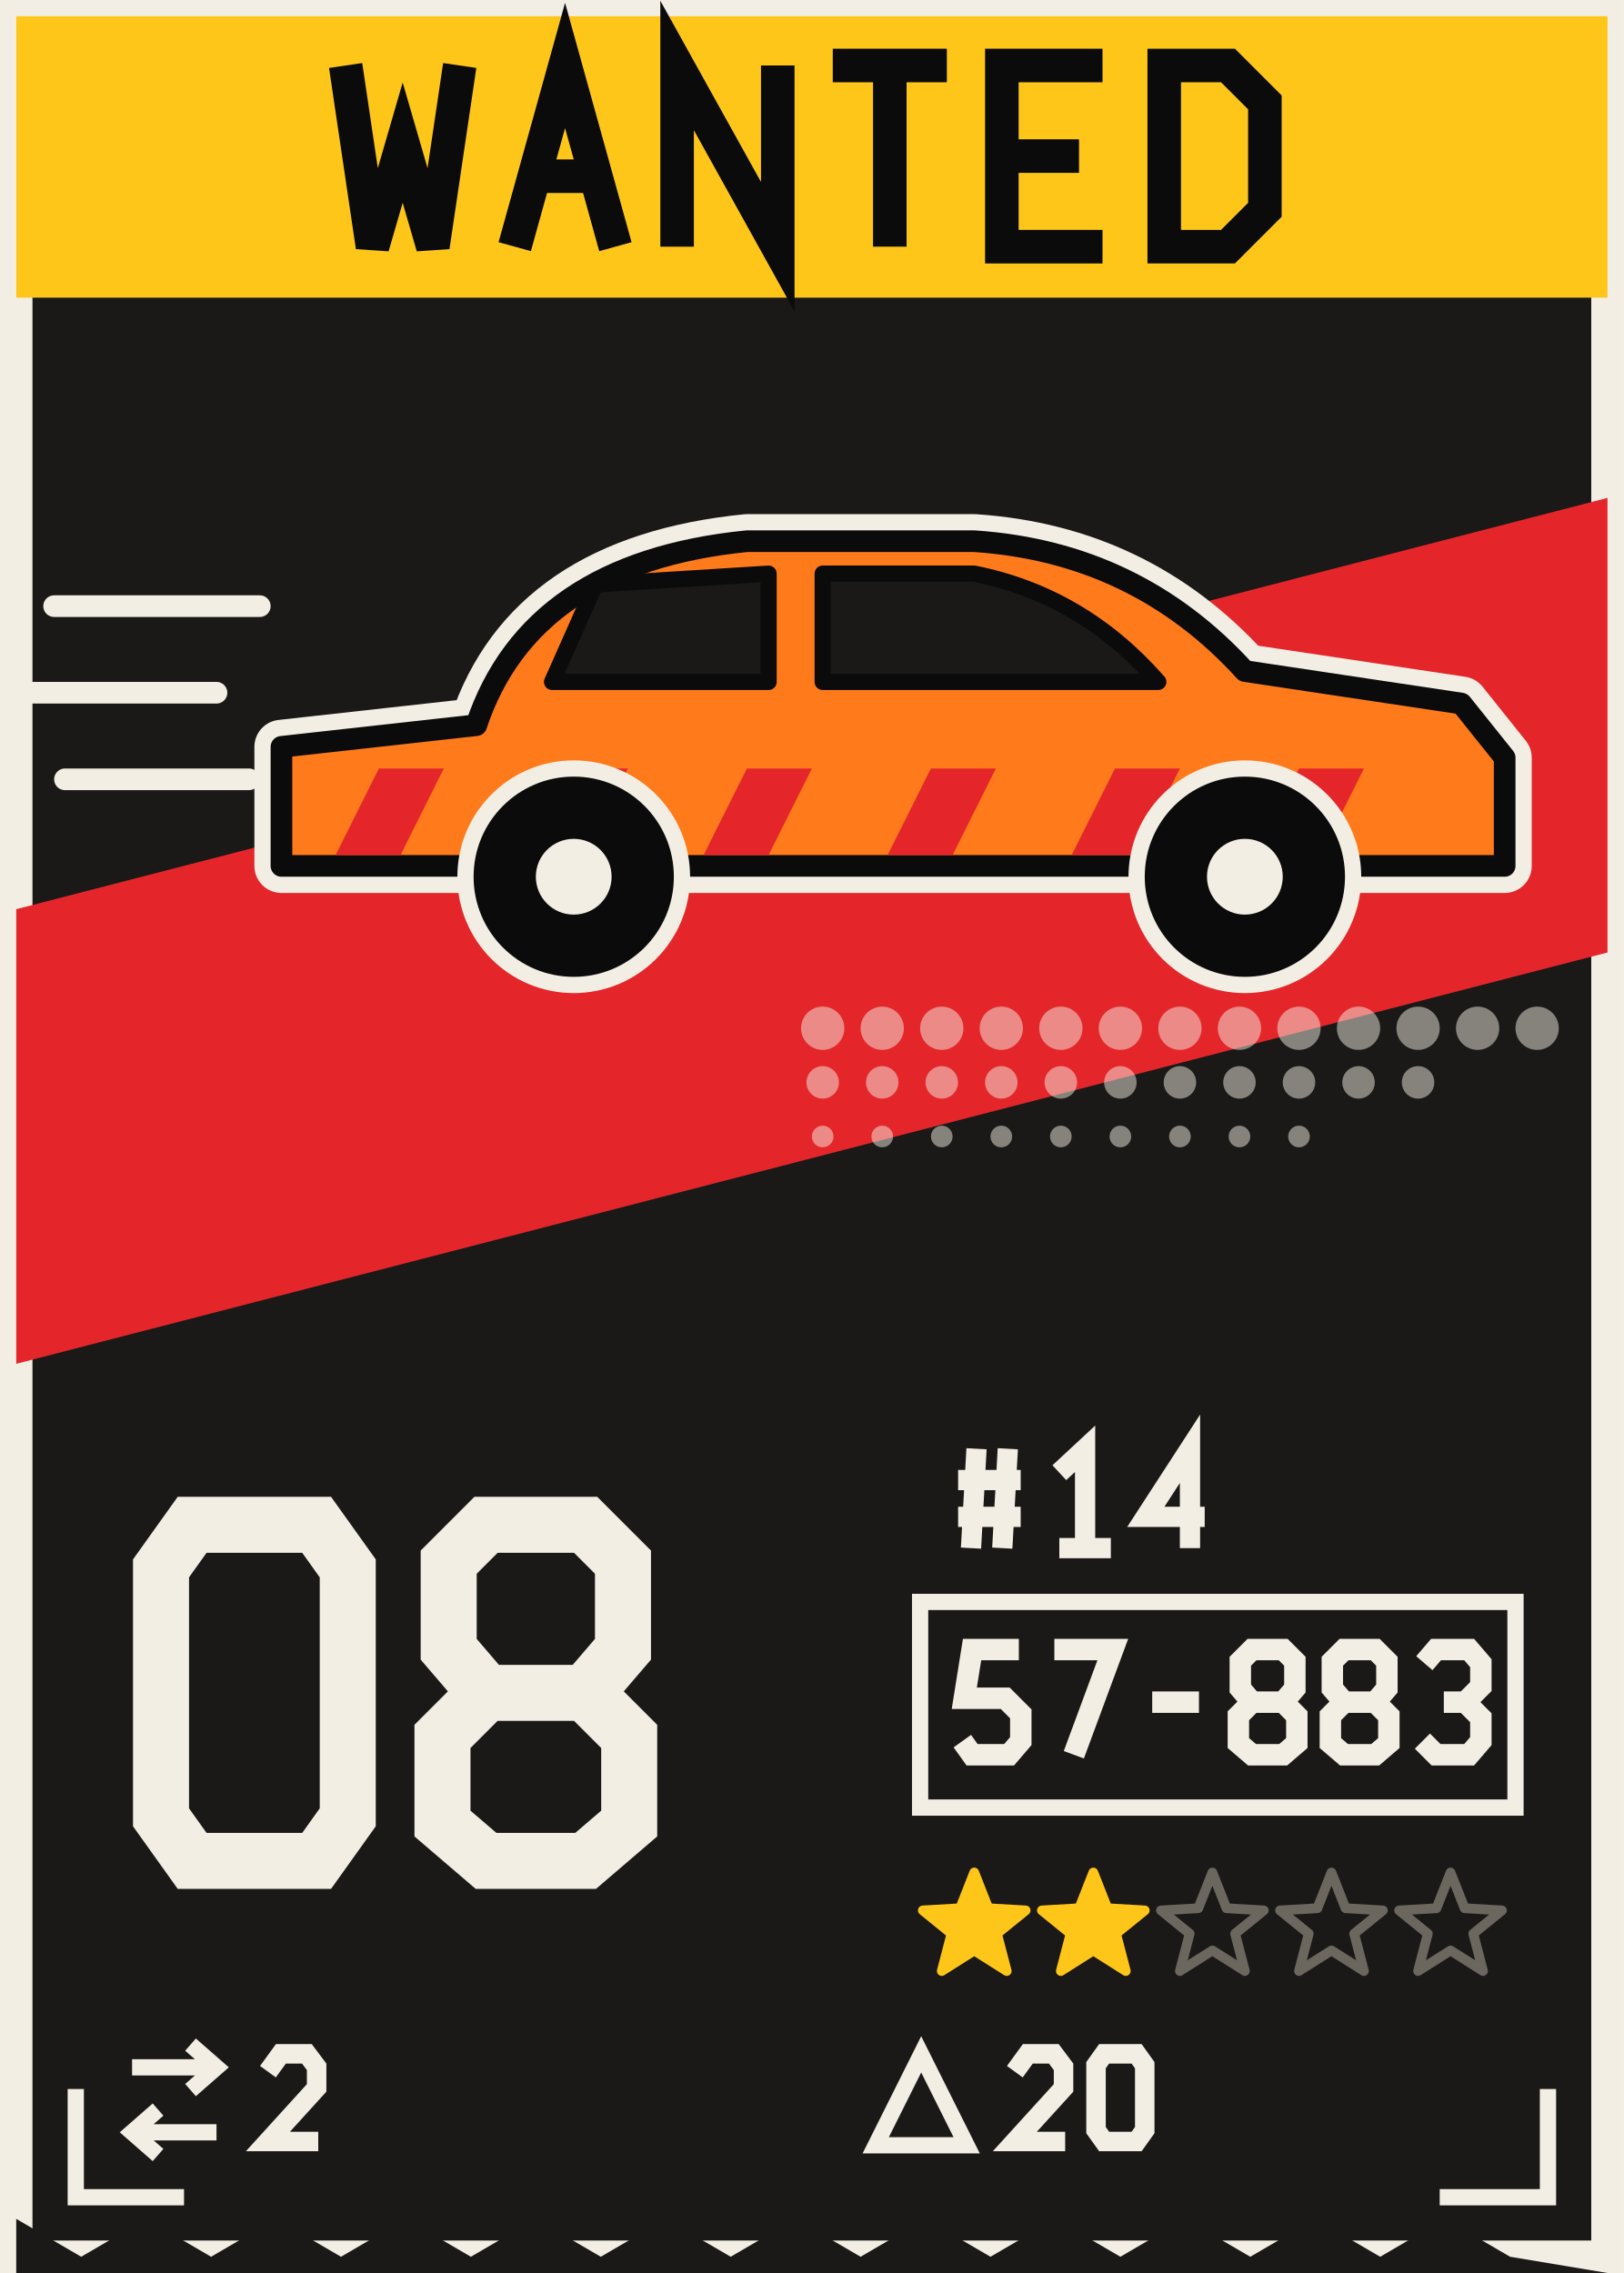
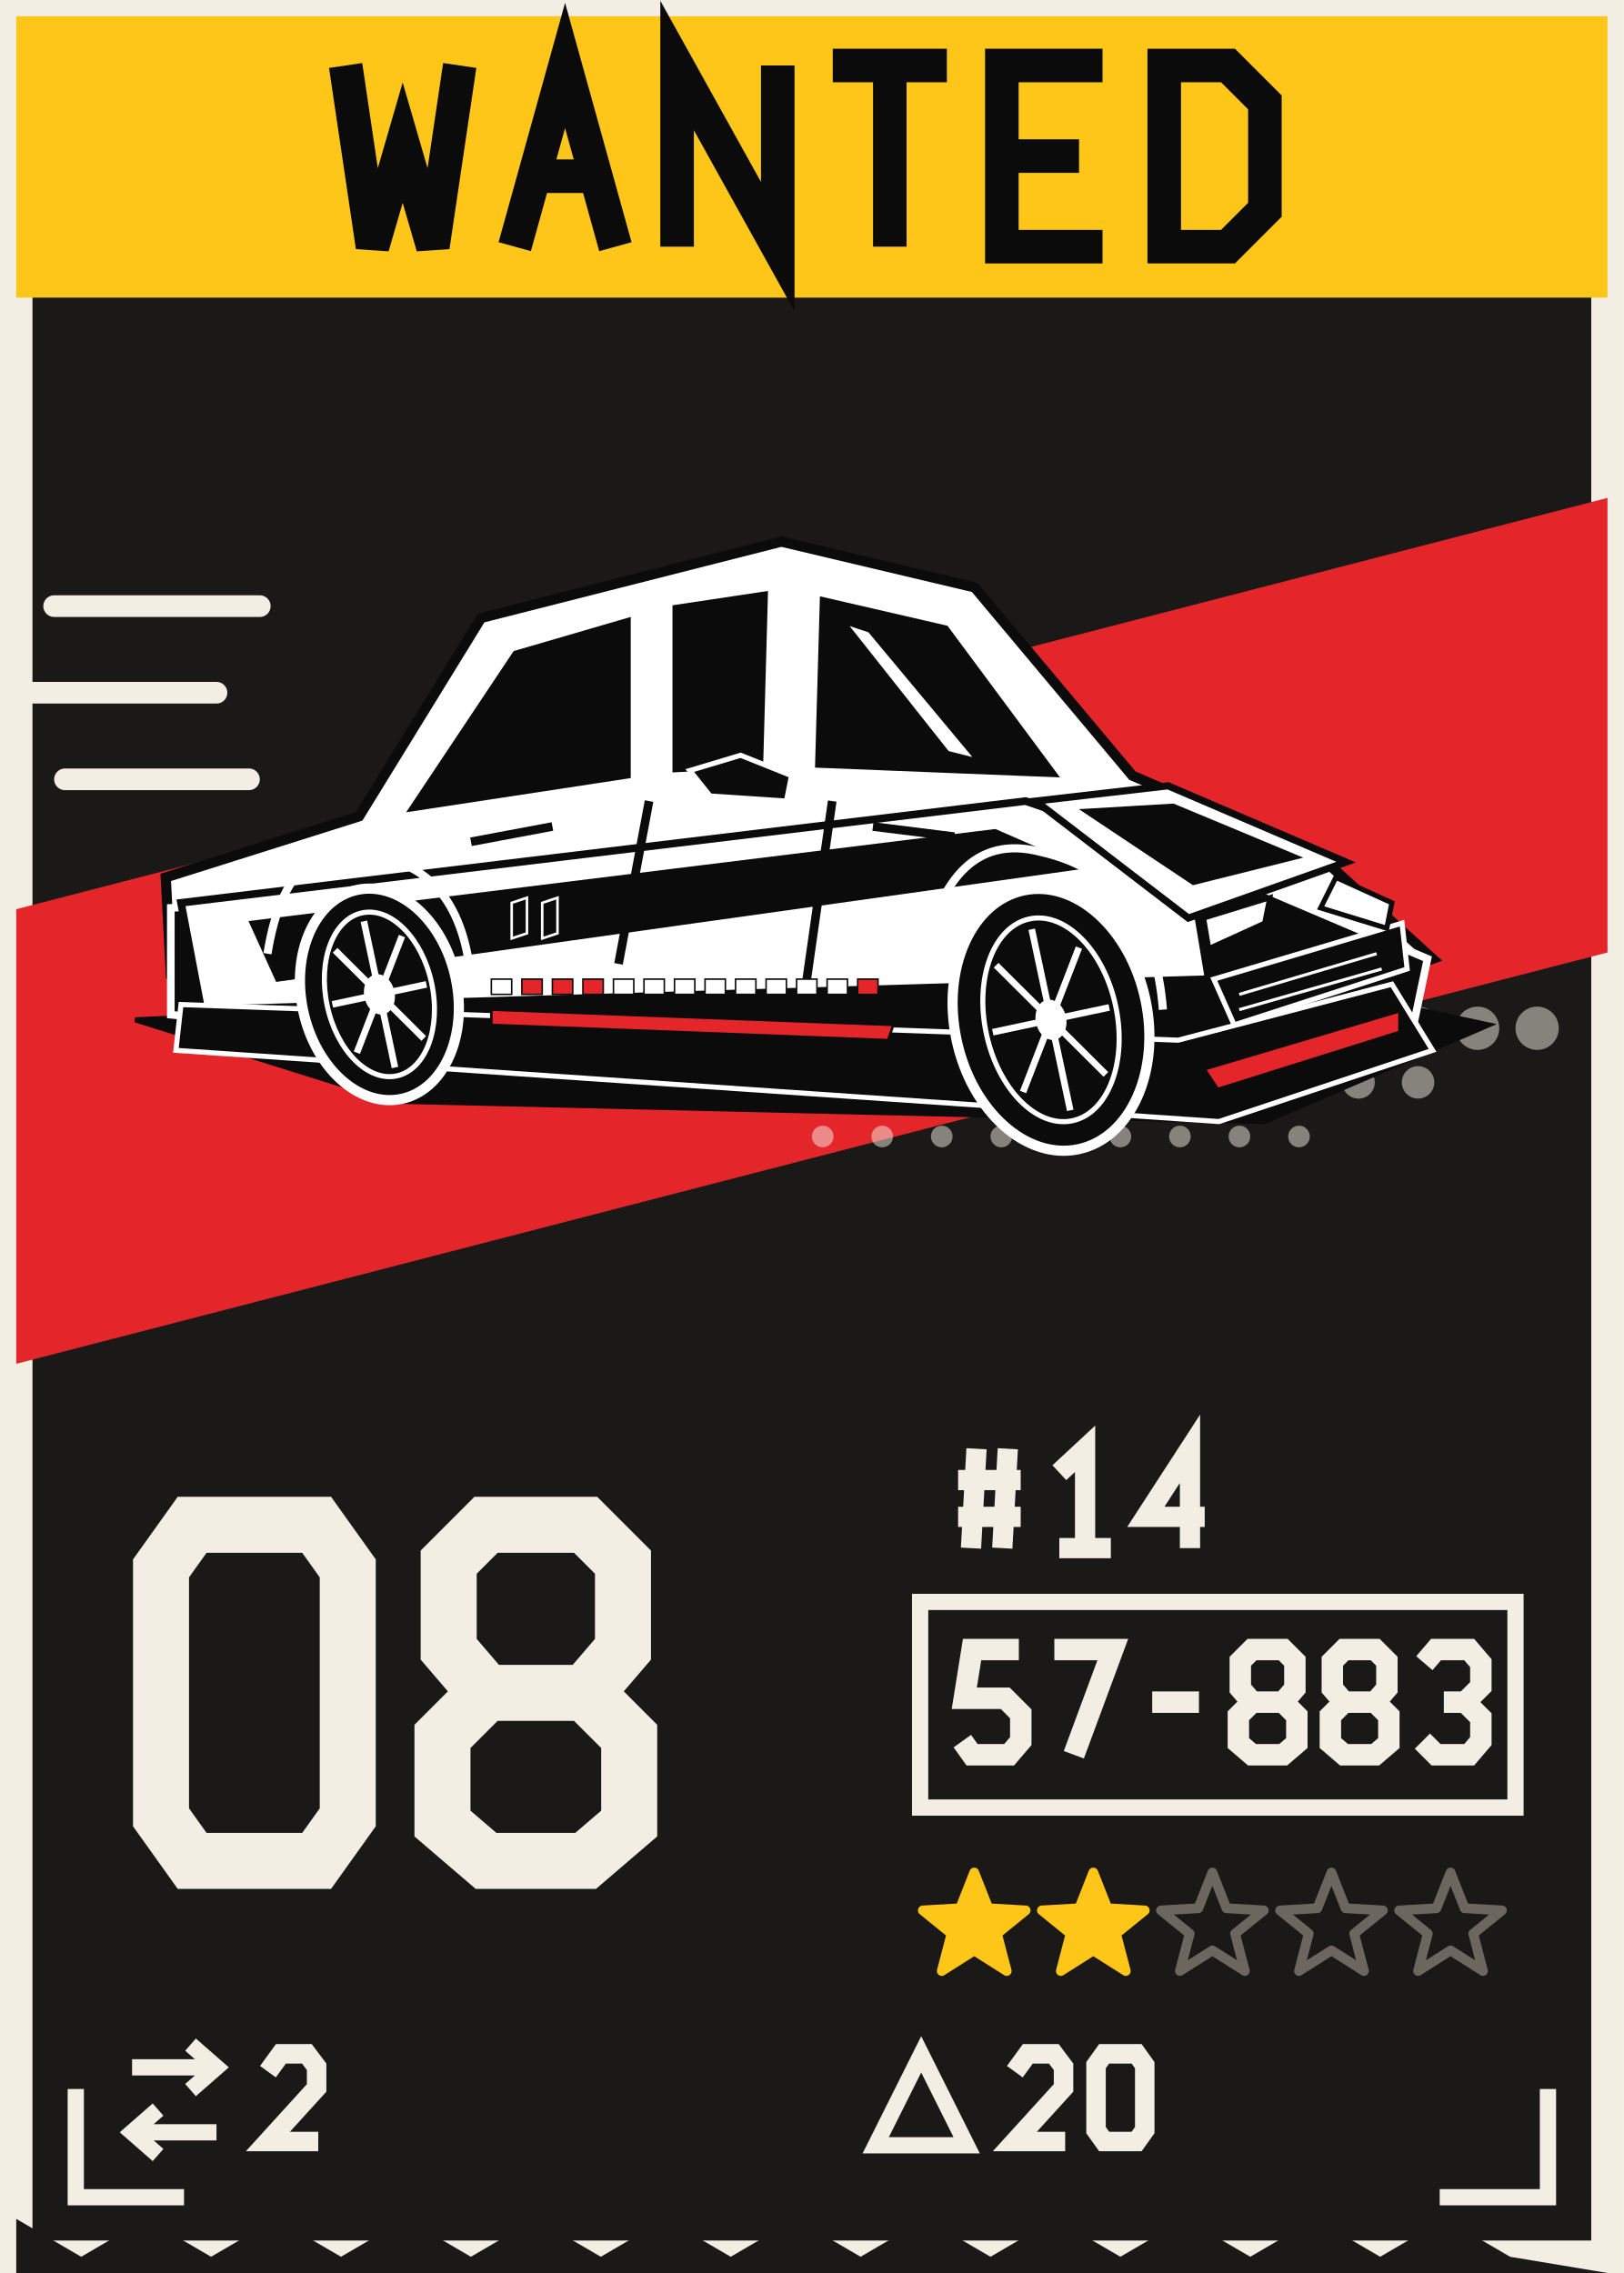
<svg xmlns="http://www.w3.org/2000/svg" viewBox="0 0 300 420" width="300" height="420">
  <rect x="3" y="3" width="294" height="414" fill="#1a1917" stroke="#f2eee3" stroke-width="6" />
  <path d="M14 34V14H34M266 14H286V34M286 386V406H266M34 406H14V386" fill="none" stroke="#f2eee3" stroke-width="3" />
  <rect x="3" y="3" width="294" height="52" fill="#ffc61a" />
  <g fill="none" stroke="#0b0b0c" stroke-width="10" stroke-linejoin="miter" stroke-linecap="butt">
    <path d="M3 5L11 59L20 28L29 59L37 5" transform="translate(62 9) scale(0.62)" />
    <path d="M5 59L20 5L35 59M12 38H28" transform="translate(92 9) scale(0.62)" />
    <path d="M5 59V5L35 59V5" transform="translate(122 9) scale(0.62)" />
    <path d="M3 5H37M20 5V59" transform="translate(152 9) scale(0.62)" />
    <path d="M35 5H5V59H35M5 32H28" transform="translate(182 9) scale(0.62)" />
    <path d="M5 5H24L35 16V48L24 59H5Z" transform="translate(212 9) scale(0.62)" />
  </g>
  <polygon points="3,168 297,92 297,176 3,252" fill="#e4262b" />
  <path d="M10 112H48M6 128H40M12 144H46" fill="none" stroke="#f2eee3" stroke-width="4" stroke-linecap="round" />
  <g fill="#f2eee3" fill-opacity="0.5">
    <circle cx="152" cy="190" r="4" />
    <circle cx="163" cy="190" r="4" />
    <circle cx="174" cy="190" r="4" />
    <circle cx="185" cy="190" r="4" />
    <circle cx="196" cy="190" r="4" />
    <circle cx="207" cy="190" r="4" />
    <circle cx="218" cy="190" r="4" />
    <circle cx="229" cy="190" r="4" />
    <circle cx="240" cy="190" r="4" />
    <circle cx="251" cy="190" r="4" />
    <circle cx="262" cy="190" r="4" />
    <circle cx="273" cy="190" r="4" />
    <circle cx="284" cy="190" r="4" />
    <circle cx="152" cy="200" r="3" />
    <circle cx="163" cy="200" r="3" />
    <circle cx="174" cy="200" r="3" />
    <circle cx="185" cy="200" r="3" />
    <circle cx="196" cy="200" r="3" />
    <circle cx="207" cy="200" r="3" />
    <circle cx="218" cy="200" r="3" />
    <circle cx="229" cy="200" r="3" />
    <circle cx="240" cy="200" r="3" />
    <circle cx="251" cy="200" r="3" />
    <circle cx="262" cy="200" r="3" />
    <circle cx="152" cy="210" r="2" />
    <circle cx="163" cy="210" r="2" />
    <circle cx="174" cy="210" r="2" />
    <circle cx="185" cy="210" r="2" />
    <circle cx="196" cy="210" r="2" />
    <circle cx="207" cy="210" r="2" />
    <circle cx="218" cy="210" r="2" />
    <circle cx="229" cy="210" r="2" />
    <circle cx="240" cy="210" r="2" />
  </g>
-   <g transform="translate(30 0)" stroke-linejoin="round">
-     <path d="M22 160V138L58 134Q68 104 108 100L150 100Q180 102 200 124L240 130L248 140V160Z" fill="#f2eee3" stroke="#f2eee3" stroke-width="10" />
-     <path d="M22 160V138L58 134Q68 104 108 100L150 100Q180 102 200 124L240 130L248 140V160Z" fill="#ff7a1a" stroke="#0b0b0c" stroke-width="4" />
-     <polygon points="32,158 40,142 52,142 44,158" fill="#e4262b" />
-     <polygon points="66,158 74,142 86,142 78,158" fill="#e4262b" />
-     <polygon points="100,158 108,142 120,142 112,158" fill="#e4262b" />
-     <polygon points="134,158 142,142 154,142 146,158" fill="#e4262b" />
-     <polygon points="168,158 176,142 188,142 180,158" fill="#e4262b" />
-     <polygon points="202,158 210,142 222,142 214,158" fill="#e4262b" />
-     <path d="M72 126L80 108L112 106L112 126ZM122 106L150 106Q170 110 184 126L122 126Z" fill="#1a1917" stroke="#0b0b0c" stroke-width="3" />
-     <circle cx="76" cy="162" r="20" fill="#0b0b0c" stroke="#f2eee3" stroke-width="3" />
-     <circle cx="76" cy="162" r="7" fill="#f2eee3" />
-     <circle cx="200" cy="162" r="20" fill="#0b0b0c" stroke="#f2eee3" stroke-width="3" />
-     <circle cx="200" cy="162" r="7" fill="#f2eee3" />
+   <g transform="translate(9 70) scale(.94)">
+     <g stroke-linejoin="miter">
+       <path d="M17 126L68 142L239 146L283 127L232 116Z" fill="#0b0b0c" stroke="#0b0b0c" stroke-width="1" />
+       <path d="M23 98L61 86L85 47L144 32L182 41L213 78L250 94L272 114L230 129L24 117Z" fill="#ffffff" stroke="#0b0b0c" stroke-width="2" />
+       <path d="M24 104L224 94L271 114L267 133L228 145L24 125Z" fill="#0b0b0c" stroke="#ffffff" stroke-width="1.5" />
+       <path d="M26 103L192 83L224 94L228 118L30 124Z" fill="#ffffff" stroke="#0b0b0c" stroke-width="1.5" />
+       <path d="M40 107L186 89L202 96L45 118Z" fill="#0b0b0c" stroke="#0b0b0c" stroke-width="1" />
+       <path d="M69 86L91 53L115 46L115 79ZM122 44L142 41L141 77L122 78ZM151 42L177 48L200 79L150 77Z" fill="#0b0b0c" stroke="#ffffff" stroke-width="1.2" />
+       <path d="M158 49L161 50L181 74L177 73Z" fill="#ffffff" stroke="#ffffff" stroke-width="0.4" />
+       <path d="M118 83L112 115M154 83L149 118M83 91L99 88M162 88L178 90" fill="none" stroke="#0b0b0c" stroke-width="1.7" />
+       <path d="M194 83L220 80L255 95L224 106Z" fill="#ffffff" stroke="#0b0b0c" stroke-width="1.4" />
+       <path d="M204 85L221 84L245 94L225 99Z" fill="#0b0b0c" stroke="#0b0b0c" stroke-width="1" />
+       <path d="M229 118L266 107L267 116L233 127Z" fill="#0b0b0c" stroke="#ffffff" stroke-width="1" />
+       <path d="M234 121L261 113M234 124L262 116" fill="none" stroke="#ffffff" stroke-width="0.6" />
+       <path d="M227 106L240 102L239 107L228 112ZM253 98L264 103L263 108L250 104Z" fill="#ffffff" stroke="#0b0b0c" stroke-width="1" />
+       <path d="M26 123L222 130L264 119L272 132L230 146L25 132Z" fill="#0b0b0c" stroke="#ffffff" stroke-width="1" />
+       <g transform="translate(65 121) rotate(-12)">
+         <ellipse rx="15.33" ry="21" fill="#0b0b0c" stroke="#ffffff" stroke-width="2" />
+         <ellipse rx="10.5" ry="16.38" fill="#0b0b0c" stroke="#ffffff" stroke-width="1" />
+         <path d="M0 -14.7V14.7M-9.45 0H9.45M-6.72 -10.29L6.72 10.29M-6.72 10.29L6.72 -10.29" stroke="#ffffff" stroke-width="1.3" />
+         <ellipse rx="3" ry="4" fill="#ffffff" />
+       </g>
+       <g transform="translate(197 126) rotate(-12)">
+         <ellipse rx="18.98" ry="26" fill="#0b0b0c" stroke="#ffffff" stroke-width="2" />
+         <ellipse rx="13" ry="20.28" fill="#0b0b0c" stroke="#ffffff" stroke-width="1" />
+         <path d="M0 -18.2V18.2M-11.7 0H11.7M-8.32 -12.74L8.32 12.74M-8.32 12.74L8.32 -12.74" stroke="#ffffff" stroke-width="1.3" />
+         <ellipse rx="3" ry="4" fill="#ffffff" />
+       </g>
+       <path d="M43 113Q47 88 65 94Q81 97 83 118M171 118Q176 88 195 93Q217 98 219 124" fill="none" stroke="#ffffff" stroke-width="1.6" />
+       <path d="M126 77L136 74L146 78L145 83L130 82Z" fill="#0b0b0c" stroke="#ffffff" stroke-width="1" />
+       <path d="M87 124L166 127L165 130L87 127Z" fill="#e4262b" stroke="#0b0b0c" stroke-width="0.5" />
+       <path d="M228 136L265 125L265 128L230 139Z" fill="#e4262b" stroke="#e4262b" stroke-width="0.5" />
+     </g>
+     <path d="M91 103l3 -1v7l-3 1Z" fill="#0b0b0c" stroke="#ffffff" stroke-width=".5" />
+     <path d="M97 103l3 -1v7l-3 1Z" fill="#0b0b0c" stroke="#ffffff" stroke-width=".5" />
+     <path d="M87 118h4v3h-4Z" fill="#ffffff" stroke="#0b0b0c" stroke-width=".3" />
+     <path d="M93 118h4v3h-4Z" fill="#e4262b" stroke="#0b0b0c" stroke-width=".3" />
+     <path d="M99 118h4v3h-4Z" fill="#e4262b" stroke="#0b0b0c" stroke-width=".3" />
+     <path d="M105 118h4v3h-4Z" fill="#e4262b" stroke="#0b0b0c" stroke-width=".3" />
+     <path d="M111 118h4v3h-4Z" fill="#ffffff" stroke="#0b0b0c" stroke-width=".3" />
+     <path d="M117 118h4v3h-4Z" fill="#ffffff" stroke="#0b0b0c" stroke-width=".3" />
+     <path d="M123 118h4v3h-4Z" fill="#ffffff" stroke="#0b0b0c" stroke-width=".3" />
+     <path d="M129 118h4v3h-4Z" fill="#ffffff" stroke="#0b0b0c" stroke-width=".3" />
+     <path d="M135 118h4v3h-4Z" fill="#ffffff" stroke="#0b0b0c" stroke-width=".3" />
+     <path d="M141 118h4v3h-4Z" fill="#ffffff" stroke="#0b0b0c" stroke-width=".3" />
+     <path d="M147 118h4v3h-4Z" fill="#ffffff" stroke="#0b0b0c" stroke-width=".3" />
+     <path d="M153 118h4v3h-4Z" fill="#ffffff" stroke="#0b0b0c" stroke-width=".3" />
+     <path d="M159 118h4v3h-4Z" fill="#e4262b" stroke="#0b0b0c" stroke-width=".3" />
  </g>
  <g fill="none" stroke="#f2eee3" stroke-width="9" stroke-linejoin="miter" stroke-linecap="butt">
    <path d="M10 5H30L35 12V52L30 59H10L5 52V12Z" transform="translate(24 276) scale(1.15)" />
    <path d="M12 5H28L34 11V25L28 32H12L6 25V11ZM12 32H28L35 39V53L28 59H12L5 53V39Z" transform="translate(76 276) scale(1.15)" />
  </g>
  <rect x="170" y="296" width="110" height="38" fill="#1a1917" stroke="#f2eee3" stroke-width="3" />
  <g fill="none" stroke="#f2eee3" stroke-width="11" stroke-linejoin="miter" stroke-linecap="butt">
    <path d="M34 5H10L6 30H27L35 38V52L29 59H10L5 52" transform="translate(176 303) scale(0.36)" />
    <path d="M5 5H35L15 59" transform="translate(193 303) scale(0.36)" />
    <path d="M8 32H32" transform="translate(210 303) scale(0.36)" />
    <path d="M12 5H28L34 11V25L28 32H12L6 25V11ZM12 32H28L35 39V53L28 59H12L5 53V39Z" transform="translate(227 303) scale(0.36)" />
    <path d="M12 5H28L34 11V25L28 32H12L6 25V11ZM12 32H28L35 39V53L28 59H12L5 53V39Z" transform="translate(244 303) scale(0.36)" />
    <path d="M6 12L12 5H29L35 12V24L27 32L35 40V52L29 59H12L5 52M16 32H27" transform="translate(261 303) scale(0.36)" />
  </g>
  <g fill="none" stroke="#f2eee3" stroke-width="11" stroke-linejoin="miter" stroke-linecap="butt">
    <path d="M13 5L10 59M30 5L27 59M3 22H37M3 42H37" transform="translate(176 266) scale(0.34)" />
    <path d="M8 18L22 5V59M8 59H36" transform="translate(193 266) scale(0.34)" />
    <path d="M29 59V5L5 42H37" transform="translate(210 266) scale(0.34)" />
  </g>
  <g transform="translate(170 346)" stroke-width="1.8" stroke-linejoin="round">
    <polygon transform="translate(0 0)" points="10,0 12.6,6.6 19.5,7 14.2,11.3 16,18.2 10,14.4 4,18.2 5.8,11.3 0.5,7 7.4,6.6" fill="#ffc61a" stroke="#ffc61a" />
    <polygon transform="translate(22 0)" points="10,0 12.6,6.6 19.5,7 14.2,11.3 16,18.2 10,14.4 4,18.2 5.8,11.3 0.5,7 7.4,6.6" fill="#ffc61a" stroke="#ffc61a" />
    <polygon transform="translate(44 0)" points="10,0 12.6,6.6 19.5,7 14.2,11.3 16,18.2 10,14.4 4,18.2 5.8,11.3 0.5,7 7.4,6.6" fill="none" stroke="#6b675f" />
    <polygon transform="translate(66 0)" points="10,0 12.6,6.6 19.5,7 14.2,11.3 16,18.2 10,14.4 4,18.2 5.8,11.3 0.5,7 7.4,6.6" fill="none" stroke="#6b675f" />
    <polygon transform="translate(88 0)" points="10,0 12.6,6.6 19.5,7 14.2,11.3 16,18.2 10,14.4 4,18.2 5.8,11.3 0.5,7 7.4,6.6" fill="none" stroke="#6b675f" />
  </g>
  <g transform="translate(22 376) scale(0.6)" fill="none" stroke="#f2eee3" stroke-width="5" stroke-linejoin="miter">
    <path d="M4 10H30M22 3L30 10L22 17M30 30H4M12 23L4 30L12 37" />
  </g>
  <g fill="none" stroke="#f2eee3" stroke-width="12" stroke-linejoin="miter" stroke-linecap="butt">
    <path d="M5 16L13 5H29L35 13V26L5 59H36" transform="translate(48 378) scale(0.3)" />
  </g>
  <g transform="translate(160 376) scale(0.6)" fill="none" stroke="#f2eee3" stroke-width="5" stroke-linejoin="miter">
    <path d="M3 34L17 6L31 34Z" />
  </g>
  <g fill="none" stroke="#f2eee3" stroke-width="12" stroke-linejoin="miter" stroke-linecap="butt">
    <path d="M5 16L13 5H29L35 13V26L5 59H36" transform="translate(186 378) scale(0.3)" />
    <path d="M10 5H30L35 12V52L30 59H10L5 52V12Z" transform="translate(201 378) scale(0.3)" />
  </g>
  <path d="M3 410l12 7l12 -7l12 7l12 -7l12 7l12 -7l12 7l12 -7l12 7l12 -7l12 7l12 -7l12 7l12 -7l12 7l12 -7l12 7l12 -7l12 7l12 -7l12 7l12 -7l12 7L297 420L3 420Z" fill="#1a1917" />
</svg>
